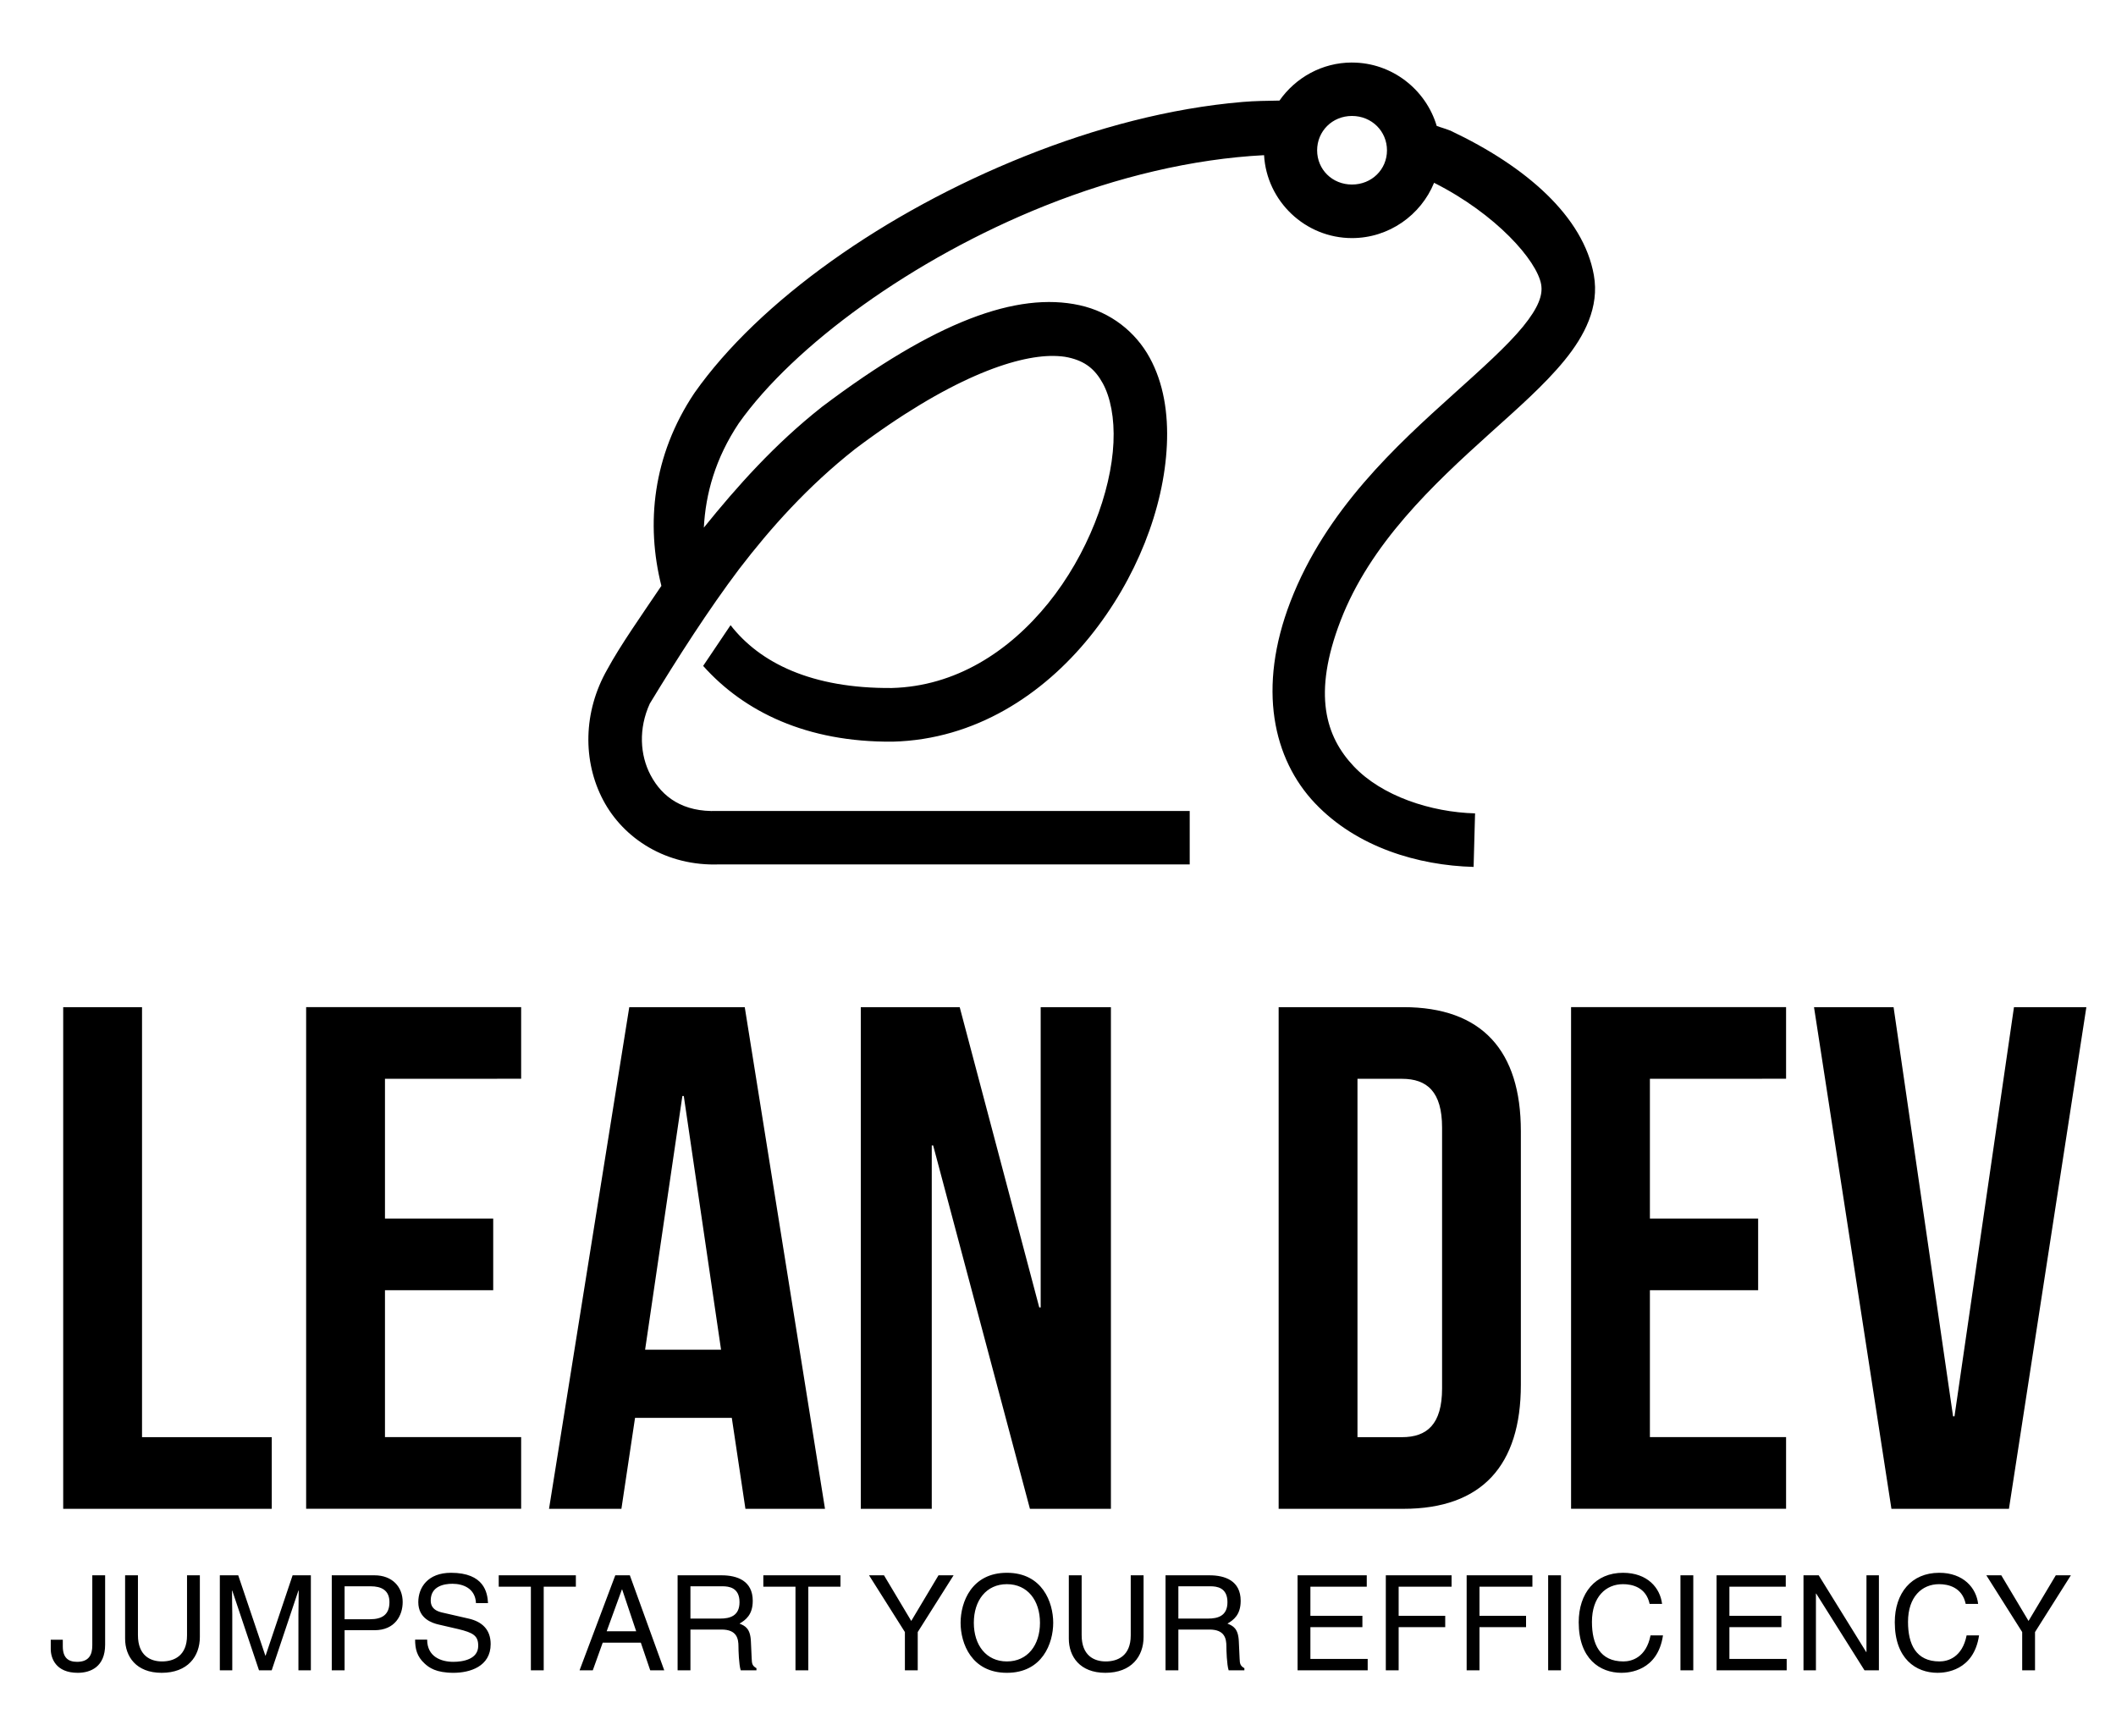
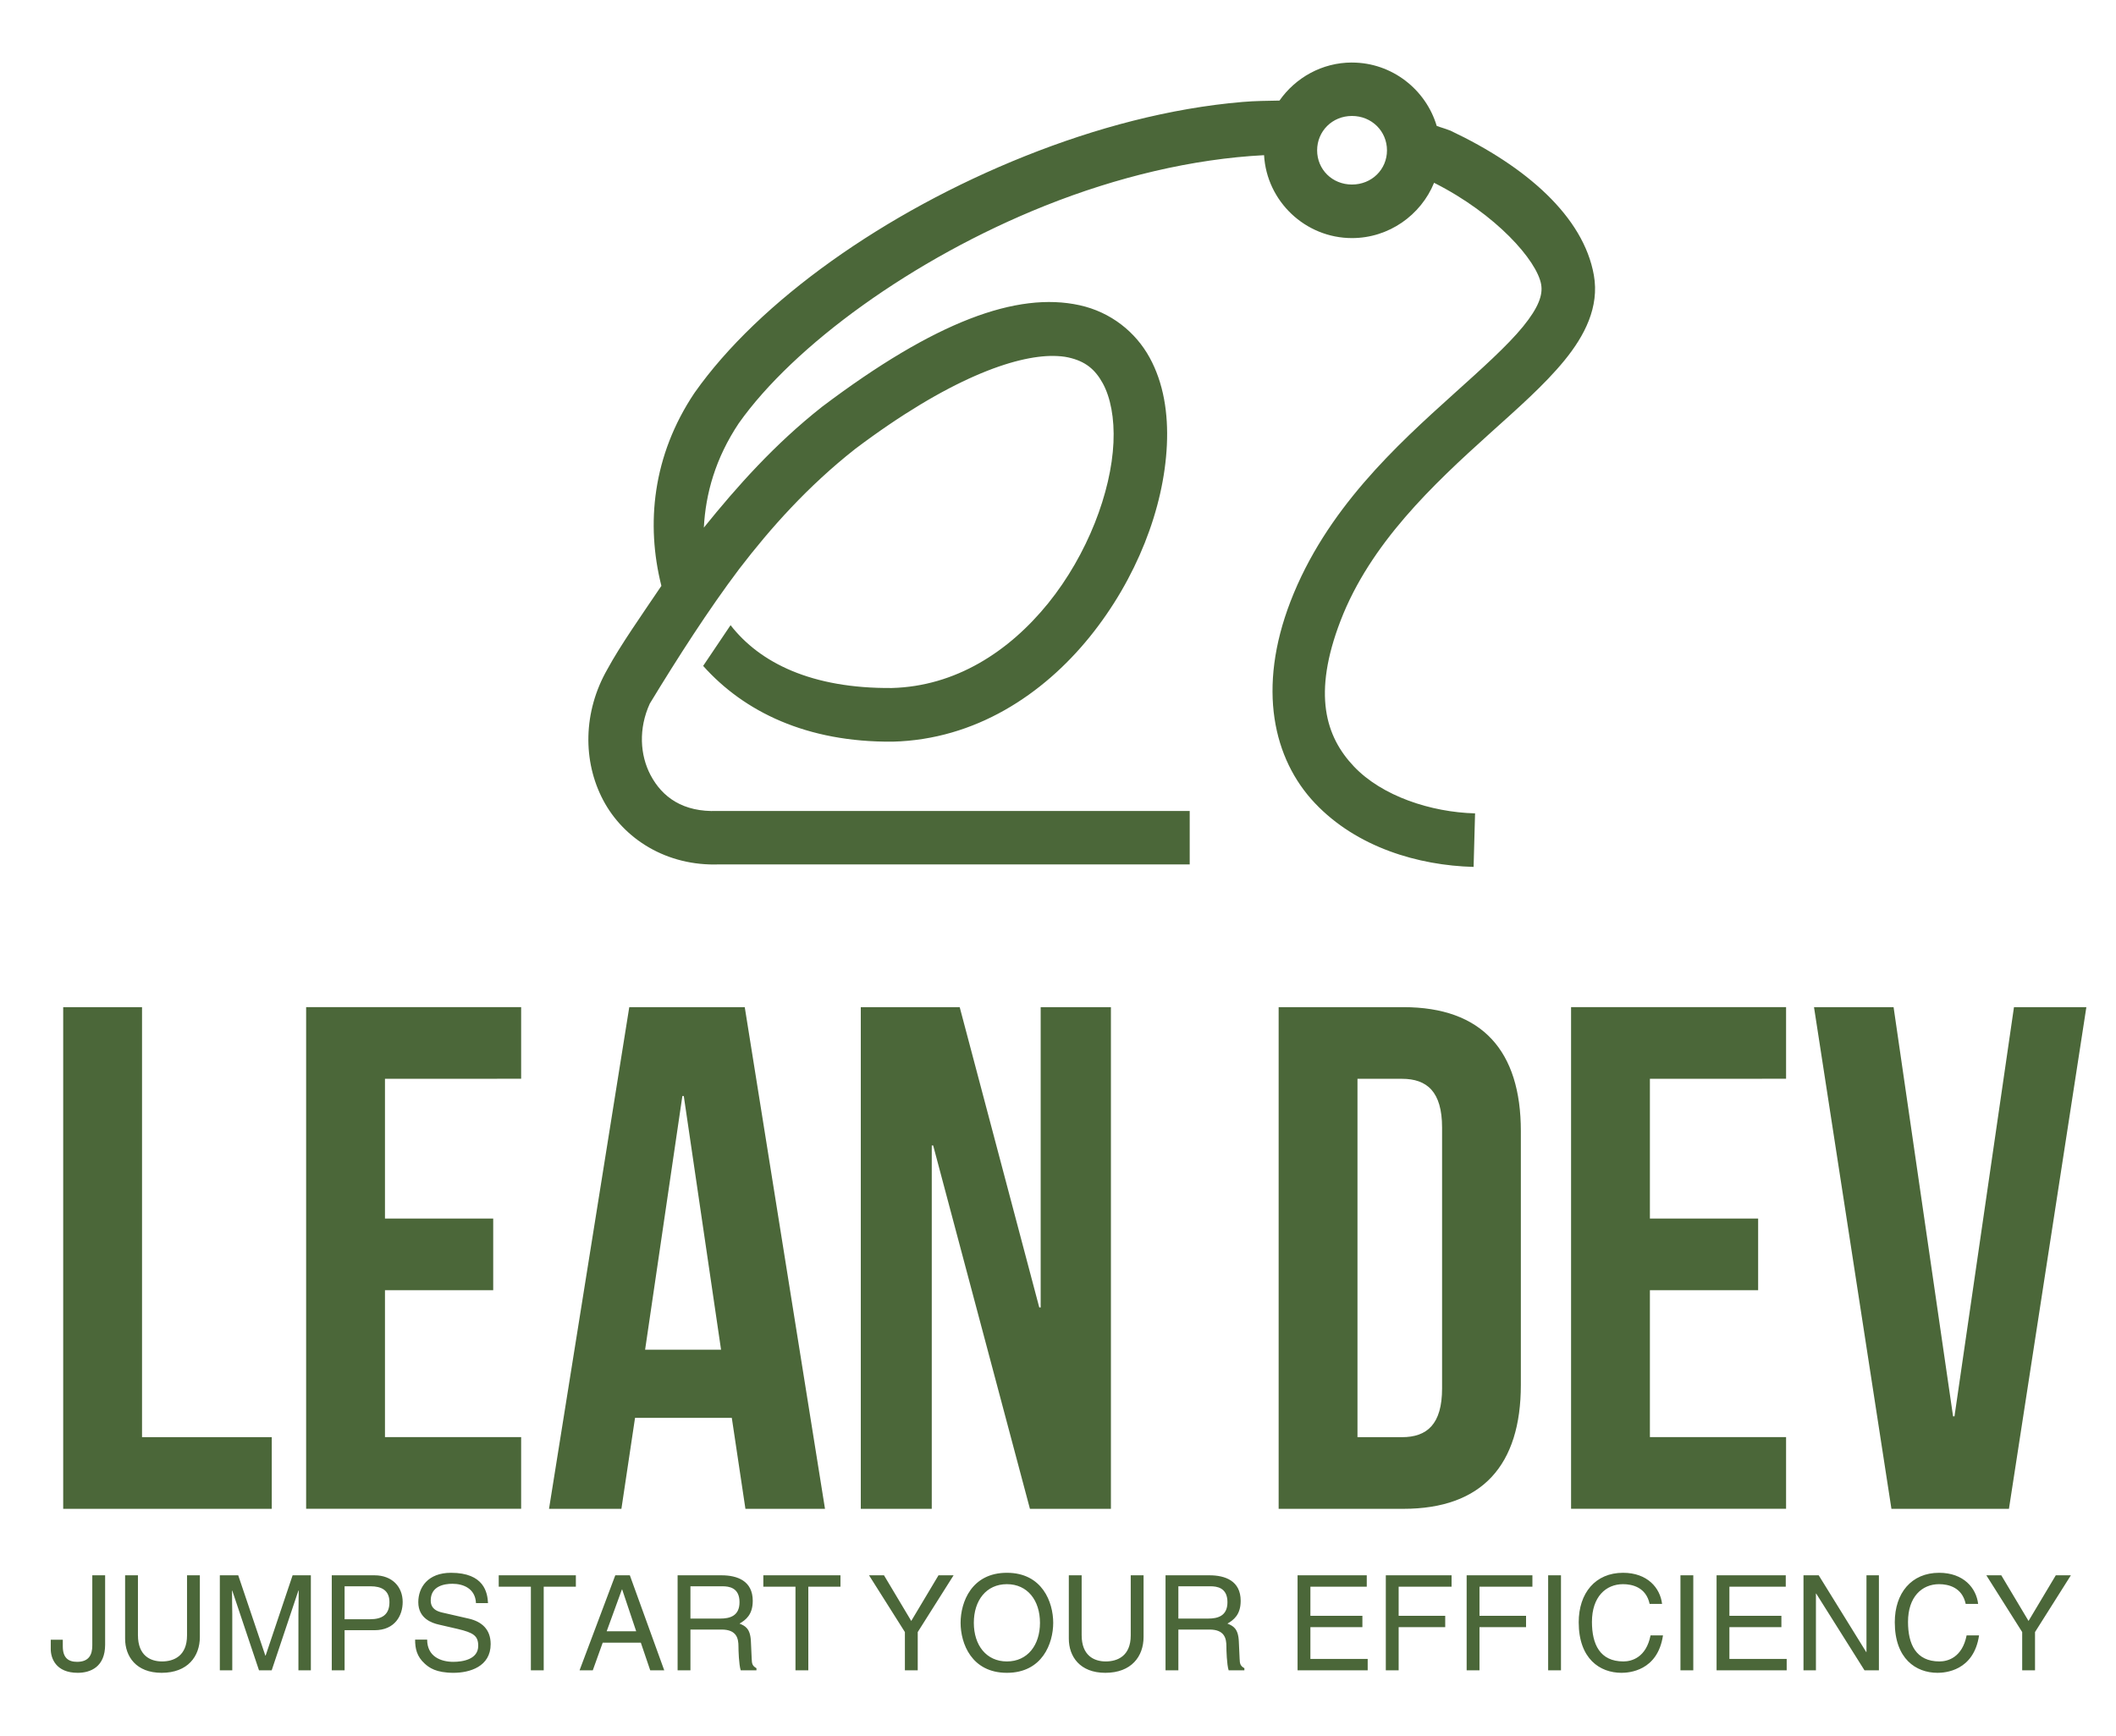
<svg xmlns="http://www.w3.org/2000/svg" version="1.1" width="1280" height="1050" viewBox="0 0 1280 1050" id="svg20">
  <defs id="defs24" />
  <g transform="matrix(8.104458,0,0,8.104458,81.04457,-245.1854)" id="g18">
    <defs id="SvgjsDefs1266" />
-     <g id="SvgjsG1268" featureKey="Qg0WB5-0" transform="matrix(4.220941,0,0,4.220941,98.72529,2.852192)" style="fill:#000000">
-       <path style="fill:#000000;stroke-width:0.634" d="m -24.641,33.172 v -8.871 h 1.394 v 7.604 h 2.294 v 1.267 z m 5.69,-7.604 v 2.471 h 1.914 v 1.267 h -1.914 v 2.598 h 2.408 v 1.267 h -3.802 v -8.871 h 3.802 v 1.267 z m 6.362,-1.267 1.419,8.871 h -1.407 l -0.241,-1.609 h -1.711 l -0.241,1.609 h -1.28 l 1.419,-8.871 z m -1.103,1.571 -0.659,4.486 h 1.343 l -0.659,-4.486 z m 6.146,7.3 -1.711,-6.425 h -0.025 v 6.425 h -1.255 v -8.871 h 1.749 l 1.407,5.31 h 0.025 v -5.31 h 1.242 v 8.871 z m 4.398,0 v -8.871 h 2.205 c 1.394,0 2.078,0.773 2.078,2.192 V 30.98 c 0,1.419 -0.684,2.192 -2.078,2.192 z m 2.18,-7.604 H -1.754 v 6.337 h 0.786 c 0.444,0 0.71,-0.228 0.71,-0.862 v -4.613 c 0,-0.634 -0.266,-0.862 -0.71,-0.862 z m 4.385,0 v 2.471 h 1.914 v 1.267 h -1.914 v 2.598 h 2.408 v 1.267 H 2.023 v -8.871 h 3.802 v 1.267 z m 4.309,-1.267 1.052,7.236 h 0.025 L 9.855,24.301 H 11.135 L 9.766,33.172 H 7.688 L 6.319,24.301 Z" id="path12" />
+     <g id="SvgjsG1268" featureKey="Qg0WB5-0" transform="matrix(4.220941,0,0,4.220941,98.72529,2.852192)" style="fill:#4B6739">
+       <path style="fill:#4B6739;stroke-width:0.634" d="m -24.641,33.172 v -8.871 h 1.394 v 7.604 h 2.294 v 1.267 z m 5.69,-7.604 v 2.471 h 1.914 v 1.267 h -1.914 v 2.598 h 2.408 v 1.267 h -3.802 v -8.871 h 3.802 v 1.267 z m 6.362,-1.267 1.419,8.871 h -1.407 l -0.241,-1.609 h -1.711 l -0.241,1.609 h -1.28 l 1.419,-8.871 z m -1.103,1.571 -0.659,4.486 h 1.343 l -0.659,-4.486 z m 6.146,7.3 -1.711,-6.425 h -0.025 v 6.425 h -1.255 v -8.871 h 1.749 l 1.407,5.31 h 0.025 v -5.31 h 1.242 v 8.871 z m 4.398,0 v -8.871 h 2.205 c 1.394,0 2.078,0.773 2.078,2.192 V 30.98 c 0,1.419 -0.684,2.192 -2.078,2.192 z m 2.18,-7.604 H -1.754 v 6.337 h 0.786 c 0.444,0 0.71,-0.228 0.71,-0.862 v -4.613 c 0,-0.634 -0.266,-0.862 -0.71,-0.862 z m 4.385,0 v 2.471 h 1.914 v 1.267 h -1.914 v 2.598 h 2.408 v 1.267 H 2.023 v -8.871 h 3.802 v 1.267 z m 4.309,-1.267 1.052,7.236 h 0.025 L 9.855,24.301 H 11.135 L 9.766,33.172 H 7.688 L 6.319,24.301 Z" id="path12" />
    </g>
-     <g id="SvgjsG1269" featureKey="sloganFeature-0" transform="matrix(0.4937502,0,0,0.4937502,-6.379556,145.0465)" style="fill:#000000">
+     <g id="SvgjsG1269" featureKey="sloganFeature-0" transform="matrix(0.4937502,0,0,0.4937502,-6.379556,145.0465)" style="fill:#4B6739">
      <path d="m 0.34,15.38 h 1.82 v 1 c 0,1.72 0.82,2.34 2.16,2.34 1.8,0 2.3,-1.08 2.3,-2.48 V 5.64 h 1.94 v 10.48 c 0,3.36 -2.2,4.26 -4.14,4.26 -3.34,0 -4.08,-2.24 -4.08,-3.58 z m 20.6,-9.74 h 1.94 v 9.32 c 0,2.94 -1.84,5.42 -5.78,5.42 -3.86,0 -5.52,-2.48 -5.52,-5.16 V 5.64 h 1.94 v 9.04 c 0,3.12 1.9,3.98 3.64,3.98 1.78,0 3.78,-0.82 3.78,-3.94 z M 39.66,20 h -1.88 v -8.48 c 0,-0.42 0.04,-2.24 0.04,-3.58 H 37.78 L 33.74,20 H 31.82 L 27.78,7.96 h -0.04 c 0,1.32 0.04,3.14 0.04,3.56 V 20 H 25.9 V 5.64 h 2.78 l 4.1,12.14 h 0.04 L 36.9,5.64 h 2.76 z m 5.1,-12.7 v 4.98 h 3.86 c 1.74,0 2.92,-0.64 2.92,-2.58 0,-1.82 -1.24,-2.4 -2.84,-2.4 z m 0,6.64 V 20 H 42.82 V 5.64 h 6.46 c 2.66,0 4.26,1.72 4.26,4.04 0,2 -1.14,4.26 -4.26,4.26 z m 21.68,-4.1 h -1.82 c -0.1,-2.22 -1.94,-2.92 -3.56,-2.92 -1.22,0 -3.28,0.34 -3.28,2.52 0,1.22 0.86,1.62 1.7,1.82 l 4.1,0.94 c 1.86,0.44 3.26,1.56 3.26,3.84 0,3.4 -3.16,4.34 -5.62,4.34 -2.66,0 -3.7,-0.8 -4.34,-1.38 -1.22,-1.1 -1.46,-2.3 -1.46,-3.64 h 1.82 c 0,2.6 2.12,3.36 3.96,3.36 1.4,0 3.76,-0.36 3.76,-2.42 0,-1.5 -0.7,-1.98 -3.06,-2.54 L 58.96,13.08 C 58.02,12.86 55.9,12.2 55.9,9.7 c 0,-2.24 1.46,-4.44 4.94,-4.44 5.02,0 5.52,3 5.6,4.58 z M 68.06,7.36 V 5.64 H 79.72 V 7.36 H 74.86 V 20 H 72.92 V 7.36 Z m 21.48,8.46 H 83.78 L 82.28,20 h -2 l 5.4,-14.36 h 2.2 L 93.08,20 H 90.96 Z M 84.38,14.1 h 4.46 L 86.72,7.78 H 86.68 Z M 97.04,13.84 V 20 H 95.1 V 5.64 h 6.64 c 2.36,0 4.72,0.82 4.72,3.86 0,2.12 -1.08,2.9 -2,3.44 0.82,0.34 1.64,0.7 1.72,2.7 l 0.12,2.6 c 0.02,0.8 0.12,1.1 0.72,1.44 V 20 h -2.38 c -0.28,-0.88 -0.34,-3.06 -0.34,-3.6 0,-1.18 -0.24,-2.56 -2.56,-2.56 z m 0,-6.54 v 4.88 h 4.5 c 1.42,0 2.92,-0.36 2.92,-2.48 0,-2.22 -1.62,-2.4 -2.58,-2.4 z m 11.02,0.06 V 5.64 h 11.66 v 1.72 h -4.86 V 20 h -1.94 V 7.36 Z m 23.34,6.86 V 20 h -1.94 v -5.78 l -5.42,-8.58 h 2.26 l 4.12,6.9 4.12,-6.9 h 2.28 z m 18.48,-1.4 c 0,-3.38 -1.88,-5.84 -5,-5.84 -3.12,0 -5,2.46 -5,5.84 0,3.38 1.88,5.84 5,5.84 3.12,0 5,-2.46 5,-5.84 z m 2,0 c 0,3.1 -1.64,7.56 -7,7.56 -5.36,0 -7,-4.46 -7,-7.56 0,-3.1 1.64,-7.56 7,-7.56 5.36,0 7,4.46 7,7.56 z M 163.6,5.64 h 1.94 v 9.32 c 0,2.94 -1.84,5.42 -5.78,5.42 -3.86,0 -5.52,-2.48 -5.52,-5.16 V 5.64 h 1.94 v 9.04 c 0,3.12 1.9,3.98 3.64,3.98 1.78,0 3.78,-0.82 3.78,-3.94 z m 7.2,8.2 V 20 h -1.94 V 5.64 h 6.64 c 2.36,0 4.72,0.82 4.72,3.86 0,2.12 -1.08,2.9 -2,3.44 0.82,0.34 1.64,0.7 1.72,2.7 l 0.12,2.6 c 0.02,0.8 0.12,1.1 0.72,1.44 V 20 h -2.38 c -0.28,-0.88 -0.34,-3.06 -0.34,-3.6 0,-1.18 -0.24,-2.56 -2.56,-2.56 z m 0,-6.54 v 4.88 h 4.5 c 1.42,0 2.92,-0.36 2.92,-2.48 0,-2.22 -1.62,-2.4 -2.58,-2.4 z m 28.62,10.98 V 20 h -10.6 V 5.64 h 10.46 v 1.72 h -8.52 v 4.4 h 7.86 v 1.72 h -7.86 v 4.8 z m 4.68,-4.8 V 20 h -1.94 V 5.64 h 9.94 v 1.72 h -8 v 4.4 h 7.04 v 1.72 z m 12.22,0 V 20 h -1.94 V 5.64 h 9.94 v 1.72 h -8 v 4.4 h 7.04 v 1.72 z M 228.64,5.64 V 20 H 226.7 V 5.64 Z m 15.28,4.32 h -1.88 c -0.54,-2.52 -2.64,-2.98 -4.02,-2.98 -2.6,0 -4.7,1.92 -4.7,5.7 0,3.38 1.2,5.98 4.76,5.98 1.26,0 3.44,-0.6 4.1,-3.94 h 1.88 c -0.8,5.42 -5.2,5.66 -6.28,5.66 -3.26,0 -6.46,-2.12 -6.46,-7.64 0,-4.42 2.52,-7.48 6.7,-7.48 3.7,0 5.62,2.3 5.9,4.7 z m 4.72,-4.32 V 20 H 246.7 V 5.64 Z m 14.12,12.64 V 20 h -10.6 V 5.64 h 10.46 v 1.72 h -8.52 v 4.4 h 7.86 v 1.72 h -7.86 v 4.8 z m 12.06,-1.04 V 5.64 h 1.88 V 20 h -2.18 l -7.3,-11.6 h -0.04 V 20 H 265.3 V 5.64 h 2.3 l 7.18,11.6 z M 291.7,9.96 h -1.88 c -0.54,-2.52 -2.64,-2.98 -4.02,-2.98 -2.6,0 -4.7,1.92 -4.7,5.7 0,3.38 1.2,5.98 4.76,5.98 1.26,0 3.44,-0.6 4.1,-3.94 h 1.88 c -0.8,5.42 -5.2,5.66 -6.28,5.66 -3.26,0 -6.46,-2.12 -6.46,-7.64 0,-4.42 2.52,-7.48 6.7,-7.48 3.7,0 5.62,2.3 5.9,4.7 z m 8.6,4.26 V 20 h -1.94 v -5.78 l -5.42,-8.58 h 2.26 l 4.12,6.9 4.12,-6.9 h 2.28 z" id="path15" />
    </g>
-     <g style="fill:#000000" id="SvgjsG1267-0" featureKey="e7LhAk-0" transform="matrix(3.463227,0,0,3.463227,25.43381,19.30944)">
+     <g style="fill:#4B6739" id="SvgjsG1267-0" featureKey="e7LhAk-0" transform="matrix(3.463227,0,0,3.463227,25.43381,19.30944)">
      <g style="stroke-width:1.066" transform="matrix(0.93813,0,0,0.93843,-33.311,0.092397)" id="g9-8">
        <g style="stroke-width:1.227" transform="matrix(0.17328,0.17322,-0.17328,0.17322,-877.94,-4124.9)" id="g7-8">
          <g style="stroke-width:1.61" transform="matrix(0.62042,-0.62042,0.61978,0.61978,28.093,13202)" id="g5-3">
            <path d="m 14959,8559.6 c -3.193,0 -6.031,1.619 -7.745,4.07 -1.309,0.023 -2.621,0.035 -3.945,0.147 -7.77,0.659 -15.719,2.785 -23.237,5.792 -15.031,6.013 -28.417,15.525 -35.302,25.296 l -0.01,0.024 -0.03,0.034 c -4.466,6.686 -5.182,14.012 -3.517,20.611 -2.102,3.121 -4.4,6.384 -5.778,8.933 -2.599,4.545 -2.639,9.827 -0.446,13.981 2.19,4.156 6.792,7.101 12.436,6.878 h 50.237 v -5.715 h -50.466 c -3.667,0.145 -5.897,-1.472 -7.141,-3.836 -1.131,-2.144 -1.304,-4.97 -0.08,-7.648 2.962,-4.881 6.301,-10.09 9.549,-14.396 3.392,-4.431 7.347,-8.853 12.345,-12.802 l 0.01,-0.01 c 10.025,-7.563 17.149,-10.022 21.236,-9.977 0.582,0.01 1.104,0.056 1.563,0.158 1.84,0.405 2.877,1.281 3.698,2.774 0.814,1.493 1.261,3.714 1.139,6.341 -0.239,5.253 -2.76,11.961 -6.972,17.178 -4.212,5.209 -9.924,8.883 -16.701,9.067 -8.587,0.068 -14.115,-2.699 -17.239,-6.72 l -2.928,4.356 c 4.361,4.892 11.062,8.183 20.238,8.102 h 0.04 c 8.787,-0.226 16.033,-5.029 21.026,-11.207 4.993,-6.178 7.929,-13.753 8.243,-20.522 0.157,-3.384 -0.347,-6.617 -1.843,-9.349 -1.496,-2.732 -4.136,-4.866 -7.485,-5.602 -6.694,-1.473 -15.433,1.737 -27.525,10.871 l -0.03,0.01 -0.01,0.024 c -5.015,3.962 -9.022,8.465 -12.58,12.882 0.187,-3.617 1.229,-7.404 3.732,-11.16 5.847,-8.28 18.569,-17.606 32.71,-23.262 7.712,-3.085 15.798,-5.021 23.416,-5.413 0.279,4.924 4.4,8.868 9.396,8.868 3.943,0 7.362,-2.459 8.769,-5.915 6.626,3.343 10.99,8.317 11.441,10.871 v 0.01 c 0.196,1.106 -0.278,2.461 -1.944,4.506 -1.67,2.045 -4.365,4.461 -7.409,7.204 -6.083,5.485 -13.644,12.365 -17.428,22.186 -3.577,9.289 -1.85,16.869 2.616,21.584 4.465,4.715 11.025,6.654 16.947,6.812 l 0.156,-5.726 c -4.719,-0.126 -9.94,-1.844 -12.948,-5.021 -3.009,-3.177 -4.449,-7.725 -1.418,-15.6 3.174,-8.245 9.87,-14.538 15.91,-19.986 3.02,-2.724 5.866,-5.215 8.007,-7.84 2.141,-2.625 3.75,-5.702 3.141,-9.125 -1.108,-6.257 -7.221,-11.617 -15.306,-15.443 l -0.04,-0.024 -0.06,-0.01 c -0.45,-0.191 -0.928,-0.308 -1.384,-0.481 -1.158,-3.897 -4.785,-6.774 -9.041,-6.777 z m 0,5.715 c 2.115,0 3.741,1.636 3.741,3.678 0,2.042 -1.626,3.657 -3.741,3.657 -2.11,0 -3.723,-1.615 -3.723,-3.657 0,-2.042 1.613,-3.678 3.723,-3.678 z" color="" dominant-baseline="auto" solid-color="" stop-color="" style="font-variant-ligatures:normal;font-variant-position:normal;font-variant-caps:normal;font-variant-numeric:normal;font-variant-alternates:normal;font-feature-settings:normal;text-indent:0;text-decoration:none;text-decoration-line:none;text-decoration-style:solid;text-transform:none;text-orientation:mixed;dominant-baseline:auto;white-space:normal;shape-padding:0;isolation:auto;mix-blend-mode:normal;color-rendering:auto;image-rendering:auto;shape-rendering:auto" id="path3-3" />
          </g>
        </g>
      </g>
    </g>
  </g>
-   <flowRoot xml:space="preserve" id="flowRoot3784" style="font-style:normal;font-variant:normal;font-weight:normal;font-stretch:normal;font-size:13.333px;line-height:1.25;font-family:serif;-inkscape-font-specification:serif;text-align:center;letter-spacing:0px;word-spacing:0px;text-anchor:middle;fill:#000000;fill-opacity:1;stroke:none" transform="translate(0,538)">
+   <flowRoot xml:space="preserve" id="flowRoot3784" style="font-style:normal;font-variant:normal;font-weight:normal;font-stretch:normal;font-size:13.333px;line-height:1.25;font-family:serif;-inkscape-font-specification:serif;text-align:center;letter-spacing:0px;word-spacing:0px;text-anchor:middle;fill:#4B6739;fill-opacity:1;stroke:none" transform="translate(0,538)">
    <flowRegion id="flowRegion3786">
      <rect id="rect3788" width="180.929" height="16.701" x="-44.536" y="-495.638" />
    </flowRegion>
    <flowPara id="flowPara3790" />
  </flowRoot>
</svg>
